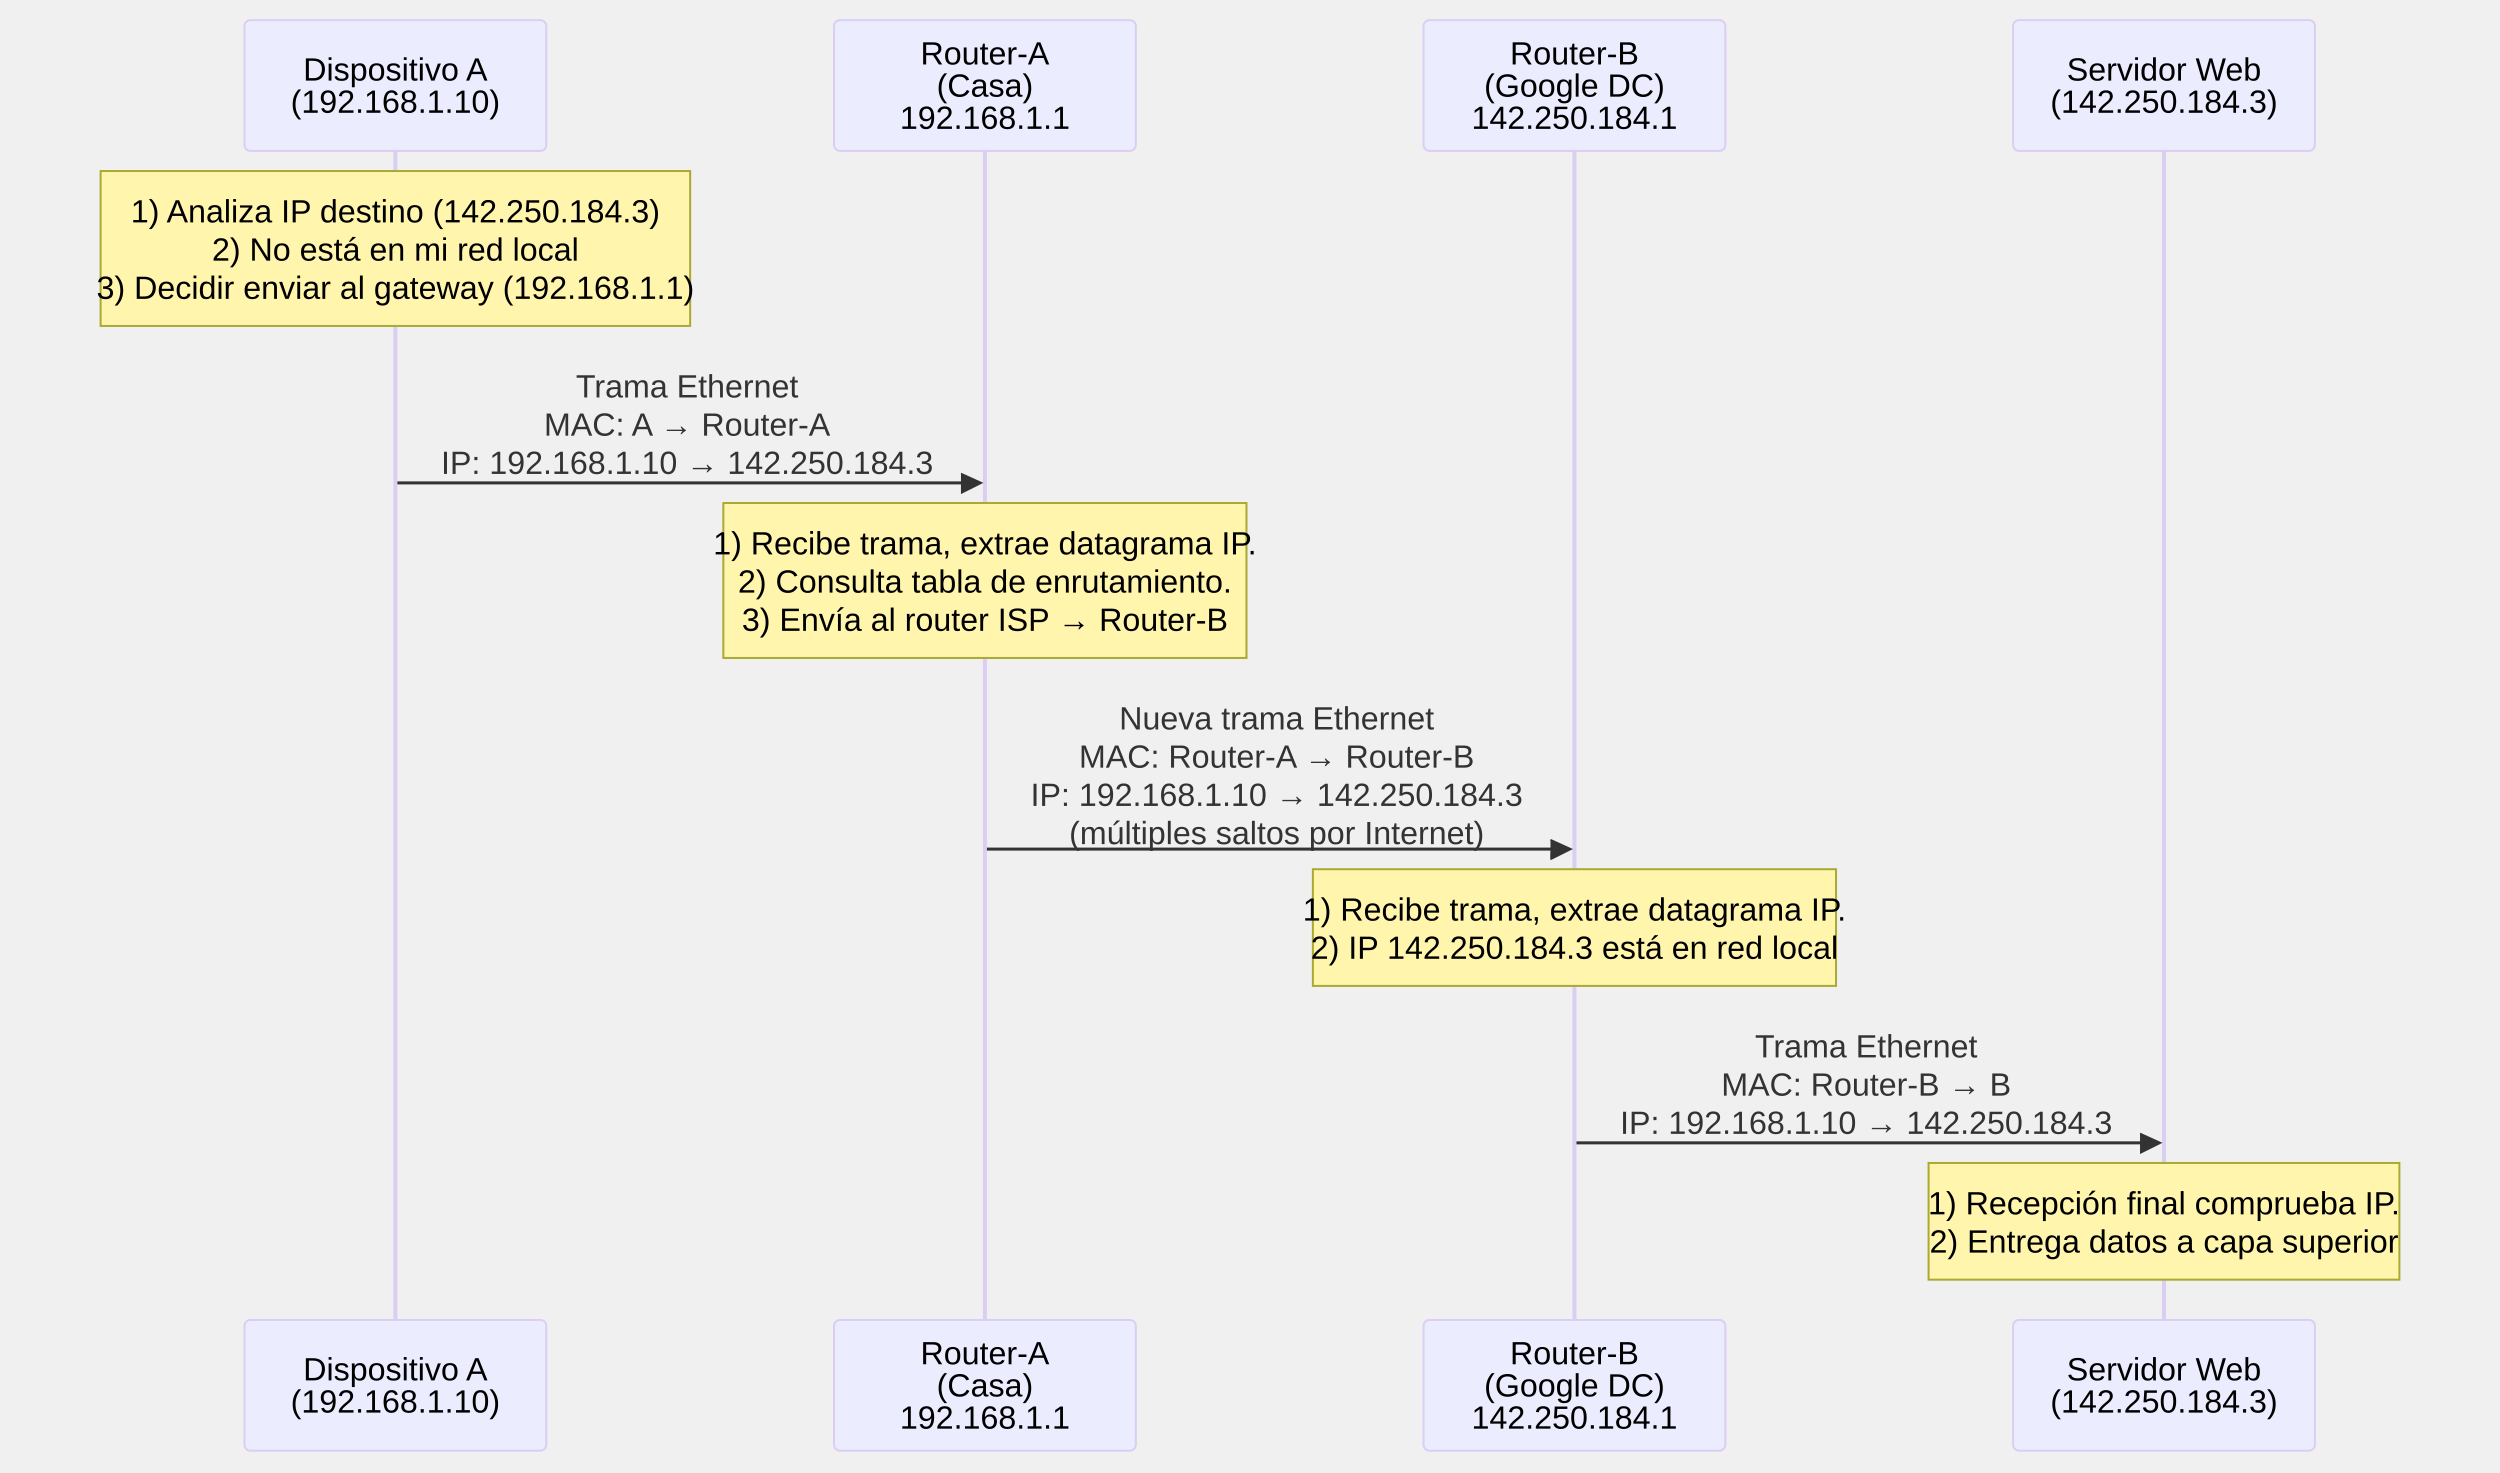
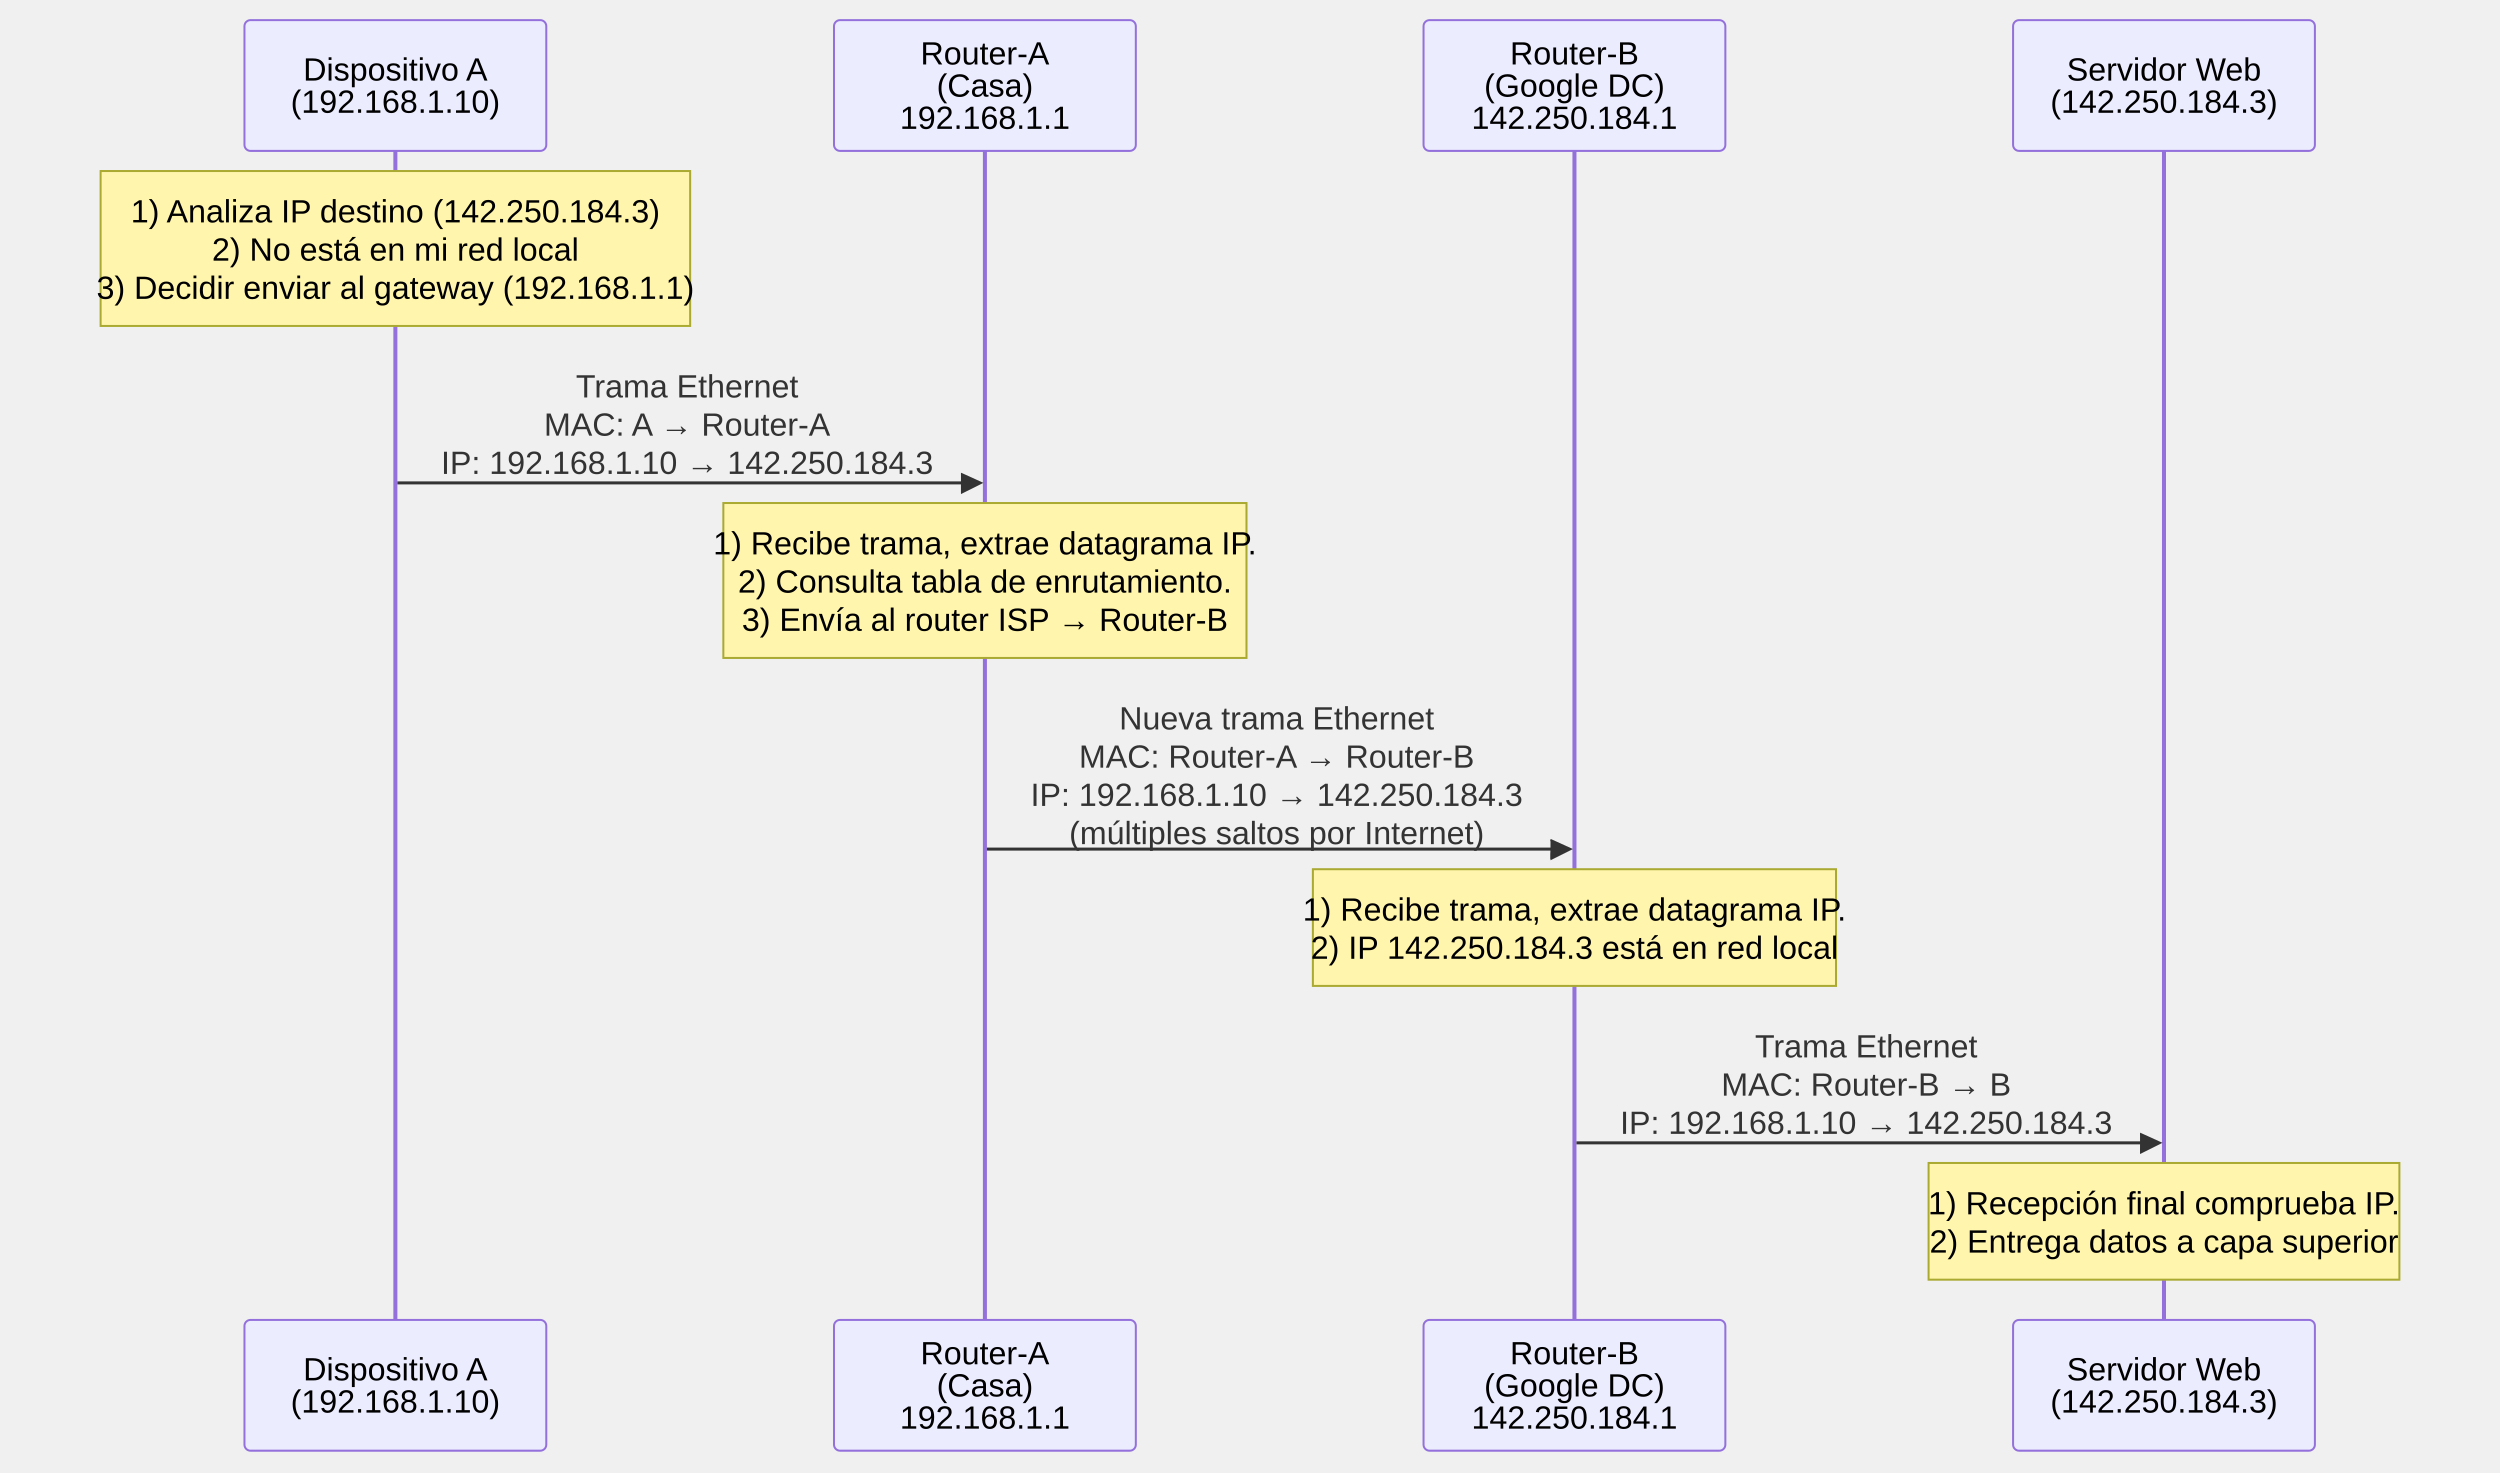
<svg xmlns="http://www.w3.org/2000/svg" id="my-svg" width="100%" style="max-width: 1242.5px; background-color: transparent;" viewBox="-121.5 -10 1242.5 732" role="graphics-document document" aria-roledescription="sequence">
  <g>
    <rect x="879" y="646" fill="#eaeaea" stroke="#666" width="150" height="65" name="B" rx="3" ry="3" class="actor actor-bottom" />
    <text x="954" y="678.5" dominant-baseline="central" alignment-baseline="central" class="actor actor-box" style="text-anchor: middle; font-size: 16px; font-weight: 400;">
      <tspan x="954" dy="-8">Servidor Web</tspan>
    </text>
    <text x="954" y="678.5" dominant-baseline="central" alignment-baseline="central" class="actor actor-box" style="text-anchor: middle; font-size: 16px; font-weight: 400;">
      <tspan x="954" dy="8">(142.250.184.3)</tspan>
    </text>
  </g>
  <g>
    <rect x="586" y="646" fill="#eaeaea" stroke="#666" width="150" height="65" name="RB" rx="3" ry="3" class="actor actor-bottom" />
    <text x="661" y="678.5" dominant-baseline="central" alignment-baseline="central" class="actor actor-box" style="text-anchor: middle; font-size: 16px; font-weight: 400;">
      <tspan x="661" dy="-16">Router-B</tspan>
    </text>
    <text x="661" y="678.5" dominant-baseline="central" alignment-baseline="central" class="actor actor-box" style="text-anchor: middle; font-size: 16px; font-weight: 400;">
      <tspan x="661" dy="0">(Google DC)</tspan>
    </text>
    <text x="661" y="678.5" dominant-baseline="central" alignment-baseline="central" class="actor actor-box" style="text-anchor: middle; font-size: 16px; font-weight: 400;">
      <tspan x="661" dy="16">142.250.184.1</tspan>
    </text>
  </g>
  <g>
    <rect x="293" y="646" fill="#eaeaea" stroke="#666" width="150" height="65" name="RA" rx="3" ry="3" class="actor actor-bottom" />
    <text x="368" y="678.5" dominant-baseline="central" alignment-baseline="central" class="actor actor-box" style="text-anchor: middle; font-size: 16px; font-weight: 400;">
      <tspan x="368" dy="-16">Router-A</tspan>
    </text>
    <text x="368" y="678.5" dominant-baseline="central" alignment-baseline="central" class="actor actor-box" style="text-anchor: middle; font-size: 16px; font-weight: 400;">
      <tspan x="368" dy="0">(Casa)</tspan>
    </text>
    <text x="368" y="678.5" dominant-baseline="central" alignment-baseline="central" class="actor actor-box" style="text-anchor: middle; font-size: 16px; font-weight: 400;">
      <tspan x="368" dy="16">192.168.1.1</tspan>
    </text>
  </g>
  <g>
    <rect x="0" y="646" fill="#eaeaea" stroke="#666" width="150" height="65" name="A" rx="3" ry="3" class="actor actor-bottom" />
    <text x="75" y="678.5" dominant-baseline="central" alignment-baseline="central" class="actor actor-box" style="text-anchor: middle; font-size: 16px; font-weight: 400;">
      <tspan x="75" dy="-8">Dispositivo A</tspan>
    </text>
    <text x="75" y="678.5" dominant-baseline="central" alignment-baseline="central" class="actor actor-box" style="text-anchor: middle; font-size: 16px; font-weight: 400;">
      <tspan x="75" dy="8">(192.168.1.10)</tspan>
    </text>
  </g>
  <g>
-     <line id="actor3" x1="954" y1="65" x2="954" y2="646" class="actor-line 200" stroke-width="0.5px" stroke="#999" name="B" />
-     <g id="root-3">
+     <line id="actor3" x1="954" y1="65" x2="954" y2="646" class="actor-line 200" stroke-width="0.5px" stroke="#999" name="B" data-et="life-line" data-id="B" />
+     <g id="root-3" data-et="participant" data-type="participant" data-id="B">
      <rect x="879" y="0" fill="#eaeaea" stroke="#666" width="150" height="65" name="B" rx="3" ry="3" class="actor actor-top" />
      <text x="954" y="32.5" dominant-baseline="central" alignment-baseline="central" class="actor actor-box" style="text-anchor: middle; font-size: 16px; font-weight: 400;">
        <tspan x="954" dy="-8">Servidor Web</tspan>
      </text>
      <text x="954" y="32.5" dominant-baseline="central" alignment-baseline="central" class="actor actor-box" style="text-anchor: middle; font-size: 16px; font-weight: 400;">
        <tspan x="954" dy="8">(142.250.184.3)</tspan>
      </text>
    </g>
  </g>
  <g>
-     <line id="actor2" x1="661" y1="65" x2="661" y2="646" class="actor-line 200" stroke-width="0.5px" stroke="#999" name="RB" />
-     <g id="root-2">
+     <line id="actor2" x1="661" y1="65" x2="661" y2="646" class="actor-line 200" stroke-width="0.5px" stroke="#999" name="RB" data-et="life-line" data-id="RB" />
+     <g id="root-2" data-et="participant" data-type="participant" data-id="RB">
      <rect x="586" y="0" fill="#eaeaea" stroke="#666" width="150" height="65" name="RB" rx="3" ry="3" class="actor actor-top" />
      <text x="661" y="32.5" dominant-baseline="central" alignment-baseline="central" class="actor actor-box" style="text-anchor: middle; font-size: 16px; font-weight: 400;">
        <tspan x="661" dy="-16">Router-B</tspan>
      </text>
      <text x="661" y="32.5" dominant-baseline="central" alignment-baseline="central" class="actor actor-box" style="text-anchor: middle; font-size: 16px; font-weight: 400;">
        <tspan x="661" dy="0">(Google DC)</tspan>
      </text>
      <text x="661" y="32.5" dominant-baseline="central" alignment-baseline="central" class="actor actor-box" style="text-anchor: middle; font-size: 16px; font-weight: 400;">
        <tspan x="661" dy="16">142.250.184.1</tspan>
      </text>
    </g>
  </g>
  <g>
-     <line id="actor1" x1="368" y1="65" x2="368" y2="646" class="actor-line 200" stroke-width="0.5px" stroke="#999" name="RA" />
-     <g id="root-1">
+     <line id="actor1" x1="368" y1="65" x2="368" y2="646" class="actor-line 200" stroke-width="0.5px" stroke="#999" name="RA" data-et="life-line" data-id="RA" />
+     <g id="root-1" data-et="participant" data-type="participant" data-id="RA">
      <rect x="293" y="0" fill="#eaeaea" stroke="#666" width="150" height="65" name="RA" rx="3" ry="3" class="actor actor-top" />
      <text x="368" y="32.5" dominant-baseline="central" alignment-baseline="central" class="actor actor-box" style="text-anchor: middle; font-size: 16px; font-weight: 400;">
        <tspan x="368" dy="-16">Router-A</tspan>
      </text>
      <text x="368" y="32.5" dominant-baseline="central" alignment-baseline="central" class="actor actor-box" style="text-anchor: middle; font-size: 16px; font-weight: 400;">
        <tspan x="368" dy="0">(Casa)</tspan>
      </text>
      <text x="368" y="32.5" dominant-baseline="central" alignment-baseline="central" class="actor actor-box" style="text-anchor: middle; font-size: 16px; font-weight: 400;">
        <tspan x="368" dy="16">192.168.1.1</tspan>
      </text>
    </g>
  </g>
  <g>
-     <line id="actor0" x1="75" y1="65" x2="75" y2="646" class="actor-line 200" stroke-width="0.5px" stroke="#999" name="A" />
-     <g id="root-0">
+     <line id="actor0" x1="75" y1="65" x2="75" y2="646" class="actor-line 200" stroke-width="0.5px" stroke="#999" name="A" data-et="life-line" data-id="A" />
+     <g id="root-0" data-et="participant" data-type="participant" data-id="A">
      <rect x="0" y="0" fill="#eaeaea" stroke="#666" width="150" height="65" name="A" rx="3" ry="3" class="actor actor-top" />
      <text x="75" y="32.5" dominant-baseline="central" alignment-baseline="central" class="actor actor-box" style="text-anchor: middle; font-size: 16px; font-weight: 400;">
        <tspan x="75" dy="-8">Dispositivo A</tspan>
      </text>
      <text x="75" y="32.5" dominant-baseline="central" alignment-baseline="central" class="actor actor-box" style="text-anchor: middle; font-size: 16px; font-weight: 400;">
        <tspan x="75" dy="8">(192.168.1.10)</tspan>
      </text>
    </g>
  </g>
-   <style>#my-svg{font-family:"trebuchet ms",verdana,arial,sans-serif;font-size:16px;fill:#333;}@keyframes edge-animation-frame{from{stroke-dashoffset:0;}}@keyframes dash{to{stroke-dashoffset:0;}}#my-svg .edge-animation-slow{stroke-dasharray:9,5!important;stroke-dashoffset:900;animation:dash 50s linear infinite;stroke-linecap:round;}#my-svg .edge-animation-fast{stroke-dasharray:9,5!important;stroke-dashoffset:900;animation:dash 20s linear infinite;stroke-linecap:round;}#my-svg .error-icon{fill:#552222;}#my-svg .error-text{fill:#552222;stroke:#552222;}#my-svg .edge-thickness-normal{stroke-width:1px;}#my-svg .edge-thickness-thick{stroke-width:3.5px;}#my-svg .edge-pattern-solid{stroke-dasharray:0;}#my-svg .edge-thickness-invisible{stroke-width:0;fill:none;}#my-svg .edge-pattern-dashed{stroke-dasharray:3;}#my-svg .edge-pattern-dotted{stroke-dasharray:2;}#my-svg .marker{fill:#333333;stroke:#333333;}#my-svg .marker.cross{stroke:#333333;}#my-svg svg{font-family:"trebuchet ms",verdana,arial,sans-serif;font-size:16px;}#my-svg p{margin:0;}#my-svg .actor{stroke:hsl(259.626, 59.777%, 87.902%);fill:#ECECFF;}#my-svg text.actor&gt;tspan{fill:black;stroke:none;}#my-svg .actor-line{stroke:hsl(259.626, 59.777%, 87.902%);}#my-svg .innerArc{stroke-width:1.5;stroke-dasharray:none;}#my-svg .messageLine0{stroke-width:1.5;stroke-dasharray:none;stroke:#333;}#my-svg .messageLine1{stroke-width:1.5;stroke-dasharray:2,2;stroke:#333;}#my-svg #arrowhead path{fill:#333;stroke:#333;}#my-svg .sequenceNumber{fill:white;}#my-svg #sequencenumber{fill:#333;}#my-svg #crosshead path{fill:#333;stroke:#333;}#my-svg .messageText{fill:#333;stroke:none;}#my-svg .labelBox{stroke:hsl(259.626, 59.777%, 87.902%);fill:#ECECFF;}#my-svg .labelText,#my-svg .labelText&gt;tspan{fill:black;stroke:none;}#my-svg .loopText,#my-svg .loopText&gt;tspan{fill:black;stroke:none;}#my-svg .loopLine{stroke-width:2px;stroke-dasharray:2,2;stroke:hsl(259.626, 59.777%, 87.902%);fill:hsl(259.626, 59.777%, 87.902%);}#my-svg .note{stroke:#aaaa33;fill:#fff5ad;}#my-svg .noteText,#my-svg .noteText&gt;tspan{fill:black;stroke:none;}#my-svg .activation0{fill:#f4f4f4;stroke:#666;}#my-svg .activation1{fill:#f4f4f4;stroke:#666;}#my-svg .activation2{fill:#f4f4f4;stroke:#666;}#my-svg .actorPopupMenu{position:absolute;}#my-svg .actorPopupMenuPanel{position:absolute;fill:#ECECFF;box-shadow:0px 8px 16px 0px rgba(0,0,0,0.2);filter:drop-shadow(3px 5px 2px rgb(0 0 0 / 0.4));}#my-svg .actor-man line{stroke:hsl(259.626, 59.777%, 87.902%);fill:#ECECFF;}#my-svg .actor-man circle,#my-svg line{stroke:hsl(259.626, 59.777%, 87.902%);fill:#ECECFF;stroke-width:2px;}#my-svg :root{--mermaid-font-family:"trebuchet ms",verdana,arial,sans-serif;}</style>
+   <style>#my-svg{font-family:"trebuchet ms",verdana,arial,sans-serif;font-size:16px;fill:#333;}@keyframes edge-animation-frame{from{stroke-dashoffset:0;}}@keyframes dash{to{stroke-dashoffset:0;}}#my-svg .edge-animation-slow{stroke-dasharray:9,5!important;stroke-dashoffset:900;animation:dash 50s linear infinite;stroke-linecap:round;}#my-svg .edge-animation-fast{stroke-dasharray:9,5!important;stroke-dashoffset:900;animation:dash 20s linear infinite;stroke-linecap:round;}#my-svg .error-icon{fill:#552222;}#my-svg .error-text{fill:#552222;stroke:#552222;}#my-svg .edge-thickness-normal{stroke-width:1px;}#my-svg .edge-thickness-thick{stroke-width:3.5px;}#my-svg .edge-pattern-solid{stroke-dasharray:0;}#my-svg .edge-thickness-invisible{stroke-width:0;fill:none;}#my-svg .edge-pattern-dashed{stroke-dasharray:3;}#my-svg .edge-pattern-dotted{stroke-dasharray:2;}#my-svg .marker{fill:#333333;stroke:#333333;}#my-svg .marker.cross{stroke:#333333;}#my-svg svg{font-family:"trebuchet ms",verdana,arial,sans-serif;font-size:16px;}#my-svg p{margin:0;}#my-svg .actor{stroke:#9370DB;fill:#ECECFF;stroke-width:1;}#my-svg rect.actor.outer-path[data-look="neo"]{filter:drop-shadow(1px 2px 2px rgba(185, 185, 185, 1));}#my-svg rect.note[data-look="neo"]{stroke:#aaaa33;fill:#fff5ad;filter:drop-shadow(1px 2px 2px rgba(185, 185, 185, 1));}#my-svg text.actor&gt;tspan{fill:black;stroke:none;}#my-svg .actor-line{stroke:#9370DB;}#my-svg .innerArc{stroke-width:1.5;stroke-dasharray:none;}#my-svg .messageLine0{stroke-width:1.5;stroke-dasharray:none;stroke:#333;}#my-svg .messageLine1{stroke-width:1.5;stroke-dasharray:2,2;stroke:#333;}#my-svg [id$="-arrowhead"] path{fill:#333;stroke:#333;}#my-svg .sequenceNumber{fill:white;}#my-svg [id$="-sequencenumber"]{fill:#333;}#my-svg [id$="-crosshead"] path{fill:#333;stroke:#333;}#my-svg .messageText{fill:#333;stroke:none;}#my-svg .labelBox{stroke:#9370DB;fill:#ECECFF;filter:none;}#my-svg .labelText,#my-svg .labelText&gt;tspan{fill:black;stroke:none;}#my-svg .loopText,#my-svg .loopText&gt;tspan{fill:black;stroke:none;}#my-svg .sectionTitle,#my-svg .sectionTitle&gt;tspan{fill:black;stroke:none;}#my-svg .loopLine{stroke-width:2px;stroke-dasharray:2,2;stroke:#9370DB;fill:#9370DB;}#my-svg .note{stroke:#aaaa33;fill:#fff5ad;}#my-svg .noteText,#my-svg .noteText&gt;tspan{fill:black;stroke:none;font-weight:normal;}#my-svg .activation0{fill:#f4f4f4;stroke:#666;}#my-svg .activation1{fill:#f4f4f4;stroke:#666;}#my-svg .activation2{fill:#f4f4f4;stroke:#666;}#my-svg .actorPopupMenu{position:absolute;}#my-svg .actorPopupMenuPanel{position:absolute;fill:#ECECFF;box-shadow:0px 8px 16px 0px rgba(0,0,0,0.2);filter:drop-shadow(3px 5px 2px rgb(0 0 0 / 0.4));}#my-svg .actor-man circle,#my-svg line{fill:#ECECFF;stroke-width:2px;}#my-svg g rect.rect{filter:drop-shadow(1px 2px 2px rgba(185, 185, 185, 1));stroke:#9370DB;}#my-svg .node .neo-node{stroke:#9370DB;}#my-svg [data-look="neo"].node rect,#my-svg [data-look="neo"].cluster rect,#my-svg [data-look="neo"].node polygon{stroke:#9370DB;filter:drop-shadow(1px 2px 2px rgba(185, 185, 185, 1));}#my-svg [data-look="neo"].swimlane.cluster rect{filter:none;}#my-svg [data-look="neo"].node path{stroke:#9370DB;stroke-width:1px;}#my-svg [data-look="neo"].node .outer-path{filter:drop-shadow(1px 2px 2px rgba(185, 185, 185, 1));}#my-svg [data-look="neo"].node .neo-line path{stroke:#9370DB;filter:none;}#my-svg [data-look="neo"].node circle{stroke:#9370DB;filter:drop-shadow(1px 2px 2px rgba(185, 185, 185, 1));}#my-svg [data-look="neo"].node circle .state-start{fill:#000000;}#my-svg [data-look="neo"].icon-shape .icon{fill:#9370DB;filter:drop-shadow(1px 2px 2px rgba(185, 185, 185, 1));}#my-svg [data-look="neo"].icon-shape .icon-neo path{stroke:#9370DB;filter:drop-shadow(1px 2px 2px rgba(185, 185, 185, 1));}#my-svg :root{--mermaid-font-family:"trebuchet ms",verdana,arial,sans-serif;}</style>
  <g />
  <defs>
-     <symbol id="computer" width="24" height="24">
+     <symbol id="my-svg-computer" width="24" height="24">
      <path transform="scale(.5)" d="M2 2v13h20v-13h-20zm18 11h-16v-9h16v9zm-10.228 6l.466-1h3.524l.467 1h-4.457zm14.228 3h-24l2-6h2.104l-1.33 4h18.45l-1.297-4h2.073l2 6zm-5-10h-14v-7h14v7z" />
    </symbol>
  </defs>
  <defs>
-     <symbol id="database" fill-rule="evenodd" clip-rule="evenodd">
+     <symbol id="my-svg-database" fill-rule="evenodd" clip-rule="evenodd">
      <path transform="scale(.5)" d="M12.258.001l.256.004.255.005.253.008.251.01.249.012.247.015.246.016.242.019.241.02.239.023.236.024.233.027.231.028.229.031.225.032.223.034.22.036.217.038.214.04.211.041.208.043.205.045.201.046.198.048.194.05.191.051.187.053.183.054.18.056.175.057.172.059.168.06.163.061.16.063.155.064.15.066.074.033.073.033.071.034.07.034.069.035.068.035.067.035.066.035.064.036.064.036.062.036.06.036.06.037.058.037.058.037.055.038.055.038.053.038.052.038.051.039.05.039.048.039.047.039.045.04.044.04.043.04.041.04.04.041.039.041.037.041.036.041.034.041.033.042.032.042.03.042.029.042.027.042.026.043.024.043.023.043.021.043.02.043.018.044.017.043.015.044.013.044.012.044.011.045.009.044.007.045.006.045.004.045.002.045.001.045v17l-.001.045-.002.045-.004.045-.006.045-.007.045-.009.044-.011.045-.012.044-.013.044-.015.044-.017.043-.018.044-.02.043-.021.043-.023.043-.024.043-.026.043-.027.042-.029.042-.03.042-.032.042-.033.042-.034.041-.036.041-.037.041-.039.041-.04.041-.041.04-.043.04-.044.04-.045.04-.047.039-.048.039-.05.039-.051.039-.052.038-.053.038-.055.038-.055.038-.058.037-.058.037-.06.037-.06.036-.062.036-.064.036-.064.036-.066.035-.067.035-.068.035-.069.035-.07.034-.071.034-.073.033-.074.033-.15.066-.155.064-.16.063-.163.061-.168.06-.172.059-.175.057-.18.056-.183.054-.187.053-.191.051-.194.05-.198.048-.201.046-.205.045-.208.043-.211.041-.214.04-.217.038-.22.036-.223.034-.225.032-.229.031-.231.028-.233.027-.236.024-.239.023-.241.02-.242.019-.246.016-.247.015-.249.012-.251.01-.253.008-.255.005-.256.004-.258.001-.258-.001-.256-.004-.255-.005-.253-.008-.251-.01-.249-.012-.247-.015-.245-.016-.243-.019-.241-.02-.238-.023-.236-.024-.234-.027-.231-.028-.228-.031-.226-.032-.223-.034-.22-.036-.217-.038-.214-.04-.211-.041-.208-.043-.204-.045-.201-.046-.198-.048-.195-.05-.19-.051-.187-.053-.184-.054-.179-.056-.176-.057-.172-.059-.167-.06-.164-.061-.159-.063-.155-.064-.151-.066-.074-.033-.072-.033-.072-.034-.07-.034-.069-.035-.068-.035-.067-.035-.066-.035-.064-.036-.063-.036-.062-.036-.061-.036-.06-.037-.058-.037-.057-.037-.056-.038-.055-.038-.053-.038-.052-.038-.051-.039-.049-.039-.049-.039-.046-.039-.046-.04-.044-.04-.043-.04-.041-.04-.04-.041-.039-.041-.037-.041-.036-.041-.034-.041-.033-.042-.032-.042-.03-.042-.029-.042-.027-.042-.026-.043-.024-.043-.023-.043-.021-.043-.02-.043-.018-.044-.017-.043-.015-.044-.013-.044-.012-.044-.011-.045-.009-.044-.007-.045-.006-.045-.004-.045-.002-.045-.001-.045v-17l.001-.045.002-.045.004-.045.006-.045.007-.045.009-.044.011-.045.012-.044.013-.044.015-.044.017-.043.018-.044.02-.043.021-.043.023-.043.024-.043.026-.043.027-.042.029-.042.03-.042.032-.042.033-.042.034-.041.036-.041.037-.041.039-.041.04-.041.041-.04.043-.04.044-.04.046-.04.046-.039.049-.039.049-.039.051-.039.052-.038.053-.038.055-.038.056-.038.057-.037.058-.037.06-.037.061-.036.062-.036.063-.036.064-.036.066-.035.067-.035.068-.035.069-.035.07-.034.072-.034.072-.033.074-.033.151-.066.155-.064.159-.063.164-.061.167-.06.172-.059.176-.057.179-.056.184-.054.187-.053.19-.051.195-.05.198-.048.201-.046.204-.045.208-.043.211-.041.214-.04.217-.038.22-.036.223-.034.226-.032.228-.031.231-.028.234-.027.236-.024.238-.023.241-.02.243-.019.245-.016.247-.015.249-.012.251-.01.253-.008.255-.005.256-.004.258-.001.258.001zm-9.258 20.499v.01l.001.021.003.021.004.022.005.021.006.022.007.022.009.023.01.022.011.023.012.023.013.023.015.023.016.024.017.023.018.024.019.024.021.024.022.025.023.024.024.025.052.049.056.05.061.051.066.051.07.051.075.051.079.052.084.052.088.052.092.052.097.052.102.051.105.052.11.052.114.051.119.051.123.051.127.05.131.05.135.05.139.048.144.049.147.047.152.047.155.047.16.045.163.045.167.043.171.043.176.041.178.041.183.039.187.039.19.037.194.035.197.035.202.033.204.031.209.03.212.029.216.027.219.025.222.024.226.021.23.02.233.018.236.016.24.015.243.012.246.01.249.008.253.005.256.004.259.001.26-.001.257-.004.254-.005.25-.008.247-.011.244-.012.241-.014.237-.016.233-.018.231-.021.226-.021.224-.024.22-.026.216-.027.212-.028.21-.031.205-.031.202-.034.198-.034.194-.036.191-.037.187-.039.183-.04.179-.04.175-.042.172-.043.168-.044.163-.045.16-.046.155-.046.152-.047.148-.048.143-.049.139-.049.136-.05.131-.05.126-.05.123-.051.118-.052.114-.051.11-.052.106-.052.101-.052.096-.052.092-.052.088-.053.083-.051.079-.052.074-.052.07-.051.065-.051.06-.051.056-.05.051-.05.023-.024.023-.025.021-.024.02-.024.019-.024.018-.024.017-.024.015-.023.014-.024.013-.023.012-.023.01-.023.01-.022.008-.022.006-.022.006-.022.004-.022.004-.021.001-.021.001-.021v-4.127l-.077.055-.08.053-.083.054-.085.053-.087.052-.09.052-.093.051-.095.05-.097.05-.1.049-.102.049-.105.048-.106.047-.109.047-.111.046-.114.045-.115.045-.118.044-.12.043-.122.042-.124.042-.126.041-.128.04-.13.04-.132.038-.134.038-.135.037-.138.037-.139.035-.142.035-.143.034-.144.033-.147.032-.148.031-.15.03-.151.03-.153.029-.154.027-.156.027-.158.026-.159.025-.161.024-.162.023-.163.022-.165.021-.166.02-.167.019-.169.018-.169.017-.171.016-.173.015-.173.014-.175.013-.175.012-.177.011-.178.01-.179.008-.179.008-.181.006-.182.005-.182.004-.184.003-.184.002h-.37l-.184-.002-.184-.003-.182-.004-.182-.005-.181-.006-.179-.008-.179-.008-.178-.01-.176-.011-.176-.012-.175-.013-.173-.014-.172-.015-.171-.016-.17-.017-.169-.018-.167-.019-.166-.02-.165-.021-.163-.022-.162-.023-.161-.024-.159-.025-.157-.026-.156-.027-.155-.027-.153-.029-.151-.03-.15-.03-.148-.031-.146-.032-.145-.033-.143-.034-.141-.035-.14-.035-.137-.037-.136-.037-.134-.038-.132-.038-.13-.04-.128-.04-.126-.041-.124-.042-.122-.042-.12-.044-.117-.043-.116-.045-.113-.045-.112-.046-.109-.047-.106-.047-.105-.048-.102-.049-.1-.049-.097-.05-.095-.05-.093-.052-.09-.051-.087-.052-.085-.053-.083-.054-.08-.054-.077-.054v4.127zm0-5.654v.011l.001.021.003.021.004.021.005.022.006.022.007.022.009.022.01.022.011.023.012.023.013.023.015.024.016.023.017.024.018.024.019.024.021.024.022.024.023.025.024.024.052.05.056.05.061.05.066.051.07.051.075.052.079.051.084.052.088.052.092.052.097.052.102.052.105.052.11.051.114.051.119.052.123.05.127.051.131.05.135.049.139.049.144.048.147.048.152.047.155.046.16.045.163.045.167.044.171.042.176.042.178.04.183.04.187.038.19.037.194.036.197.034.202.033.204.032.209.03.212.028.216.027.219.025.222.024.226.022.23.02.233.018.236.016.24.014.243.012.246.01.249.008.253.006.256.003.259.001.26-.001.257-.003.254-.006.25-.008.247-.01.244-.012.241-.015.237-.016.233-.018.231-.02.226-.022.224-.024.22-.025.216-.027.212-.029.21-.03.205-.032.202-.033.198-.035.194-.036.191-.037.187-.039.183-.039.179-.041.175-.042.172-.043.168-.044.163-.045.16-.045.155-.047.152-.047.148-.048.143-.048.139-.05.136-.049.131-.05.126-.051.123-.051.118-.051.114-.052.11-.052.106-.052.101-.052.096-.052.092-.052.088-.052.083-.052.079-.052.074-.051.07-.052.065-.051.06-.05.056-.051.051-.049.023-.025.023-.024.021-.025.02-.024.019-.024.018-.024.017-.024.015-.023.014-.023.013-.024.012-.022.01-.023.01-.023.008-.022.006-.022.006-.022.004-.021.004-.022.001-.021.001-.021v-4.139l-.077.054-.08.054-.083.054-.085.052-.087.053-.09.051-.093.051-.095.051-.097.05-.1.049-.102.049-.105.048-.106.047-.109.047-.111.046-.114.045-.115.044-.118.044-.12.044-.122.042-.124.042-.126.041-.128.04-.13.039-.132.039-.134.038-.135.037-.138.036-.139.036-.142.035-.143.033-.144.033-.147.033-.148.031-.15.03-.151.03-.153.028-.154.028-.156.027-.158.026-.159.025-.161.024-.162.023-.163.022-.165.021-.166.02-.167.019-.169.018-.169.017-.171.016-.173.015-.173.014-.175.013-.175.012-.177.011-.178.009-.179.009-.179.007-.181.007-.182.005-.182.004-.184.003-.184.002h-.37l-.184-.002-.184-.003-.182-.004-.182-.005-.181-.007-.179-.007-.179-.009-.178-.009-.176-.011-.176-.012-.175-.013-.173-.014-.172-.015-.171-.016-.17-.017-.169-.018-.167-.019-.166-.02-.165-.021-.163-.022-.162-.023-.161-.024-.159-.025-.157-.026-.156-.027-.155-.028-.153-.028-.151-.03-.15-.03-.148-.031-.146-.033-.145-.033-.143-.033-.141-.035-.14-.036-.137-.036-.136-.037-.134-.038-.132-.039-.13-.039-.128-.04-.126-.041-.124-.042-.122-.043-.12-.043-.117-.044-.116-.044-.113-.046-.112-.046-.109-.046-.106-.047-.105-.048-.102-.049-.1-.049-.097-.05-.095-.051-.093-.051-.09-.051-.087-.053-.085-.052-.083-.054-.08-.054-.077-.054v4.139zm0-5.666v.011l.001.02.003.022.004.021.005.022.006.021.007.022.009.023.01.022.011.023.012.023.013.023.015.023.016.024.017.024.018.023.019.024.021.025.022.024.023.024.024.025.052.05.056.05.061.05.066.051.07.051.075.052.079.051.084.052.088.052.092.052.097.052.102.052.105.051.11.052.114.051.119.051.123.051.127.05.131.05.135.05.139.049.144.048.147.048.152.047.155.046.16.045.163.045.167.043.171.043.176.042.178.04.183.04.187.038.19.037.194.036.197.034.202.033.204.032.209.03.212.028.216.027.219.025.222.024.226.021.23.02.233.018.236.017.24.014.243.012.246.01.249.008.253.006.256.003.259.001.26-.001.257-.003.254-.006.25-.008.247-.01.244-.013.241-.014.237-.016.233-.018.231-.02.226-.022.224-.024.22-.025.216-.027.212-.029.21-.03.205-.032.202-.033.198-.035.194-.036.191-.037.187-.039.183-.039.179-.041.175-.042.172-.043.168-.044.163-.045.16-.045.155-.047.152-.047.148-.048.143-.049.139-.049.136-.049.131-.051.126-.05.123-.051.118-.052.114-.051.11-.052.106-.052.101-.052.096-.052.092-.052.088-.052.083-.052.079-.052.074-.052.07-.051.065-.051.06-.051.056-.05.051-.049.023-.025.023-.025.021-.024.02-.024.019-.024.018-.024.017-.024.015-.023.014-.024.013-.023.012-.023.01-.022.01-.023.008-.022.006-.022.006-.022.004-.022.004-.021.001-.021.001-.021v-4.153l-.077.054-.08.054-.083.053-.085.053-.087.053-.09.051-.093.051-.095.051-.097.05-.1.049-.102.048-.105.048-.106.048-.109.046-.111.046-.114.046-.115.044-.118.044-.12.043-.122.043-.124.042-.126.041-.128.04-.13.039-.132.039-.134.038-.135.037-.138.036-.139.036-.142.034-.143.034-.144.033-.147.032-.148.032-.15.03-.151.03-.153.028-.154.028-.156.027-.158.026-.159.024-.161.024-.162.023-.163.023-.165.021-.166.02-.167.019-.169.018-.169.017-.171.016-.173.015-.173.014-.175.013-.175.012-.177.01-.178.01-.179.009-.179.007-.181.006-.182.006-.182.004-.184.003-.184.001-.185.001-.185-.001-.184-.001-.184-.003-.182-.004-.182-.006-.181-.006-.179-.007-.179-.009-.178-.01-.176-.01-.176-.012-.175-.013-.173-.014-.172-.015-.171-.016-.17-.017-.169-.018-.167-.019-.166-.02-.165-.021-.163-.023-.162-.023-.161-.024-.159-.024-.157-.026-.156-.027-.155-.028-.153-.028-.151-.03-.15-.03-.148-.032-.146-.032-.145-.033-.143-.034-.141-.034-.14-.036-.137-.036-.136-.037-.134-.038-.132-.039-.13-.039-.128-.041-.126-.041-.124-.041-.122-.043-.12-.043-.117-.044-.116-.044-.113-.046-.112-.046-.109-.046-.106-.048-.105-.048-.102-.048-.1-.05-.097-.049-.095-.051-.093-.051-.09-.052-.087-.052-.085-.053-.083-.053-.08-.054-.077-.054v4.153zm8.74-8.179l-.257.004-.254.005-.25.008-.247.011-.244.012-.241.014-.237.016-.233.018-.231.021-.226.022-.224.023-.22.026-.216.027-.212.028-.21.031-.205.032-.202.033-.198.034-.194.036-.191.038-.187.038-.183.04-.179.041-.175.042-.172.043-.168.043-.163.045-.16.046-.155.046-.152.048-.148.048-.143.048-.139.049-.136.05-.131.05-.126.051-.123.051-.118.051-.114.052-.11.052-.106.052-.101.052-.096.052-.092.052-.088.052-.083.052-.079.052-.074.051-.07.052-.065.051-.06.05-.056.05-.051.05-.023.025-.023.024-.021.024-.02.025-.019.024-.018.024-.017.023-.015.024-.014.023-.013.023-.012.023-.01.023-.01.022-.008.022-.006.023-.006.021-.004.022-.004.021-.001.021-.001.021.001.021.001.021.004.021.004.022.006.021.006.023.008.022.01.022.01.023.012.023.013.023.014.023.015.024.017.023.018.024.019.024.02.025.021.024.023.024.023.025.051.05.056.05.06.05.065.051.07.052.074.051.079.052.083.052.088.052.092.052.096.052.101.052.106.052.11.052.114.052.118.051.123.051.126.051.131.05.136.05.139.049.143.048.148.048.152.048.155.046.16.046.163.045.168.043.172.043.175.042.179.041.183.04.187.038.191.038.194.036.198.034.202.033.205.032.21.031.212.028.216.027.22.026.224.023.226.022.231.021.233.018.237.016.241.014.244.012.247.011.25.008.254.005.257.004.26.001.26-.001.257-.004.254-.005.25-.008.247-.011.244-.012.241-.014.237-.016.233-.018.231-.021.226-.022.224-.023.22-.026.216-.027.212-.028.21-.031.205-.032.202-.033.198-.034.194-.036.191-.038.187-.038.183-.04.179-.041.175-.042.172-.043.168-.043.163-.045.16-.046.155-.046.152-.048.148-.048.143-.048.139-.049.136-.05.131-.05.126-.051.123-.051.118-.051.114-.052.11-.052.106-.052.101-.052.096-.052.092-.052.088-.052.083-.052.079-.052.074-.051.07-.052.065-.051.06-.05.056-.05.051-.05.023-.025.023-.024.021-.024.02-.025.019-.024.018-.024.017-.023.015-.024.014-.023.013-.023.012-.023.01-.023.01-.022.008-.022.006-.023.006-.021.004-.022.004-.021.001-.021.001-.021-.001-.021-.001-.021-.004-.021-.004-.022-.006-.021-.006-.023-.008-.022-.01-.022-.01-.023-.012-.023-.013-.023-.014-.023-.015-.024-.017-.023-.018-.024-.019-.024-.02-.025-.021-.024-.023-.024-.023-.025-.051-.05-.056-.05-.06-.05-.065-.051-.07-.052-.074-.051-.079-.052-.083-.052-.088-.052-.092-.052-.096-.052-.101-.052-.106-.052-.11-.052-.114-.052-.118-.051-.123-.051-.126-.051-.131-.05-.136-.05-.139-.049-.143-.048-.148-.048-.152-.048-.155-.046-.16-.046-.163-.045-.168-.043-.172-.043-.175-.042-.179-.041-.183-.04-.187-.038-.191-.038-.194-.036-.198-.034-.202-.033-.205-.032-.21-.031-.212-.028-.216-.027-.22-.026-.224-.023-.226-.022-.231-.021-.233-.018-.237-.016-.241-.014-.244-.012-.247-.011-.25-.008-.254-.005-.257-.004-.26-.001-.26.001z" />
    </symbol>
  </defs>
  <defs>
-     <symbol id="clock" width="24" height="24">
+     <symbol id="my-svg-clock" width="24" height="24">
      <path transform="scale(.5)" d="M12 2c5.514 0 10 4.486 10 10s-4.486 10-10 10-10-4.486-10-10 4.486-10 10-10zm0-2c-6.627 0-12 5.373-12 12s5.373 12 12 12 12-5.373 12-12-5.373-12-12-12zm5.848 12.459c.202.038.202.333.001.372-1.907.361-6.045 1.111-6.547 1.111-.719 0-1.301-.582-1.301-1.301 0-.512.77-5.447 1.125-7.445.034-.192.312-.181.343.014l.985 6.238 5.394 1.011z" />
    </symbol>
  </defs>
  <defs>
-     <marker id="arrowhead" refX="7.9" refY="5" markerUnits="userSpaceOnUse" markerWidth="12" markerHeight="12" orient="auto-start-reverse">
+     <marker id="my-svg-arrowhead" refX="7.9" refY="5" markerUnits="userSpaceOnUse" markerWidth="12" markerHeight="12" orient="auto-start-reverse">
      <path d="M -1 0 L 10 5 L 0 10 z" />
    </marker>
  </defs>
  <defs>
-     <marker id="crosshead" markerWidth="15" markerHeight="8" orient="auto" refX="4" refY="4.5">
+     <marker id="my-svg-crosshead" markerWidth="15" markerHeight="8" orient="auto" refX="4" refY="4.5">
      <path fill="none" stroke="#000000" stroke-width="1pt" d="M 1,2 L 6,7 M 6,2 L 1,7" style="stroke-dasharray: 0, 0;" />
    </marker>
  </defs>
  <defs>
-     <marker id="filled-head" refX="15.5" refY="7" markerWidth="20" markerHeight="28" orient="auto">
+     <marker id="my-svg-filled-head" refX="15.5" refY="7" markerWidth="20" markerHeight="28" orient="auto">
      <path d="M 18,7 L9,13 L14,7 L9,1 Z" />
    </marker>
  </defs>
  <defs>
-     <marker id="sequencenumber" refX="15" refY="15" markerWidth="60" markerHeight="40" orient="auto">
+     <marker id="my-svg-sequencenumber" refX="15" refY="15" markerWidth="60" markerHeight="40" orient="auto">
      <circle cx="15" cy="15" r="6" />
    </marker>
  </defs>
-   <g>
+   <defs>
+     <marker id="my-svg-solidTopArrowHead" refX="7.9" refY="7.25" markerUnits="userSpaceOnUse" markerWidth="12" markerHeight="12" orient="auto-start-reverse">
+       <path d="M 0 0 L 10 8 L 0 8 z" />
+     </marker>
+   </defs>
+   <defs>
+     <marker id="my-svg-solidBottomArrowHead" refX="7.9" refY="0.75" markerUnits="userSpaceOnUse" markerWidth="12" markerHeight="12" orient="auto-start-reverse">
+       <path d="M 0 0 L 10 0 L 0 8 z" />
+     </marker>
+   </defs>
+   <defs>
+     <marker id="my-svg-stickTopArrowHead" refX="7.5" refY="7" markerUnits="userSpaceOnUse" markerWidth="12" markerHeight="12" orient="auto-start-reverse">
+       <path d="M 0 0 L 7 7" stroke="black" stroke-width="1.5" fill="none" />
+     </marker>
+   </defs>
+   <defs>
+     <marker id="my-svg-stickBottomArrowHead" refX="7.5" refY="0" markerUnits="userSpaceOnUse" markerWidth="12" markerHeight="12" orient="auto-start-reverse">
+       <path d="M 0 7 L 7 0" stroke="black" stroke-width="1.5" fill="none" />
+     </marker>
+   </defs>
+   <g data-et="note" data-id="i0">
    <rect x="-71.5" y="75" fill="#EDF2AE" stroke="#666" width="293" height="77" class="note" />
    <text x="75" y="80" text-anchor="middle" dominant-baseline="middle" alignment-baseline="middle" class="noteText" dy="1em" style="font-size: 16px; font-weight: 400;">
      <tspan x="75">1) Analiza IP destino (142.250.184.3) </tspan>
    </text>
    <text x="75" y="99" text-anchor="middle" dominant-baseline="middle" alignment-baseline="middle" class="noteText" dy="1em" style="font-size: 16px; font-weight: 400;">
      <tspan x="75"> 2) No está en mi red local </tspan>
    </text>
    <text x="75" y="118" text-anchor="middle" dominant-baseline="middle" alignment-baseline="middle" class="noteText" dy="1em" style="font-size: 16px; font-weight: 400;">
      <tspan x="75"> 3) Decidir enviar al gateway (192.168.1.1)</tspan>
    </text>
  </g>
-   <g>
+   <g data-et="note" data-id="i2">
    <rect x="238" y="240" fill="#EDF2AE" stroke="#666" width="260" height="77" class="note" />
    <text x="368" y="245" text-anchor="middle" dominant-baseline="middle" alignment-baseline="middle" class="noteText" dy="1em" style="font-size: 16px; font-weight: 400;">
      <tspan x="368">1) Recibe trama, extrae datagrama IP. </tspan>
    </text>
    <text x="368" y="264" text-anchor="middle" dominant-baseline="middle" alignment-baseline="middle" class="noteText" dy="1em" style="font-size: 16px; font-weight: 400;">
      <tspan x="368"> 2) Consulta tabla de enrutamiento. </tspan>
    </text>
    <text x="368" y="283" text-anchor="middle" dominant-baseline="middle" alignment-baseline="middle" class="noteText" dy="1em" style="font-size: 16px; font-weight: 400;">
      <tspan x="368"> 3) Envía al router ISP → Router-B</tspan>
    </text>
  </g>
-   <g>
+   <g data-et="note" data-id="i4">
    <rect x="531" y="422" fill="#EDF2AE" stroke="#666" width="260" height="58" class="note" />
    <text x="661" y="427" text-anchor="middle" dominant-baseline="middle" alignment-baseline="middle" class="noteText" dy="1em" style="font-size: 16px; font-weight: 400;">
      <tspan x="661">1) Recibe trama, extrae datagrama IP. </tspan>
    </text>
    <text x="661" y="446" text-anchor="middle" dominant-baseline="middle" alignment-baseline="middle" class="noteText" dy="1em" style="font-size: 16px; font-weight: 400;">
      <tspan x="661"> 2) IP 142.250.184.3 está en red local</tspan>
    </text>
  </g>
-   <g>
+   <g data-et="note" data-id="i6">
    <rect x="837" y="568" fill="#EDF2AE" stroke="#666" width="234" height="58" class="note" />
    <text x="954" y="573" text-anchor="middle" dominant-baseline="middle" alignment-baseline="middle" class="noteText" dy="1em" style="font-size: 16px; font-weight: 400;">
      <tspan x="954">1) Recepción final comprueba IP. </tspan>
    </text>
    <text x="954" y="592" text-anchor="middle" dominant-baseline="middle" alignment-baseline="middle" class="noteText" dy="1em" style="font-size: 16px; font-weight: 400;">
      <tspan x="954"> 2) Entrega datos a capa superior</tspan>
    </text>
  </g>
  <text x="220" y="167" text-anchor="middle" dominant-baseline="middle" alignment-baseline="middle" class="messageText" dy="1em" style="font-size: 16px; font-weight: 400;">Trama Ethernet</text>
  <text x="220" y="186" text-anchor="middle" dominant-baseline="middle" alignment-baseline="middle" class="messageText" dy="1em" style="font-size: 16px; font-weight: 400;">MAC: A → Router-A</text>
  <text x="220" y="205" text-anchor="middle" dominant-baseline="middle" alignment-baseline="middle" class="messageText" dy="1em" style="font-size: 16px; font-weight: 400;">IP: 192.168.1.10 → 142.250.184.3</text>
-   <line x1="76" y1="230" x2="364" y2="230" class="messageLine0" stroke-width="2" stroke="none" marker-end="url(#arrowhead)" style="fill: none;" />
+   <line x1="76" y1="230" x2="364" y2="230" class="messageLine0" data-et="message" data-id="i1" data-from="A" data-to="RA" stroke-width="2" stroke="none" marker-end="url(#my-svg-arrowhead)" style="fill: none;" />
  <text x="513" y="332" text-anchor="middle" dominant-baseline="middle" alignment-baseline="middle" class="messageText" dy="1em" style="font-size: 16px; font-weight: 400;">Nueva trama Ethernet</text>
  <text x="513" y="351" text-anchor="middle" dominant-baseline="middle" alignment-baseline="middle" class="messageText" dy="1em" style="font-size: 16px; font-weight: 400;">MAC: Router-A → Router-B</text>
  <text x="513" y="370" text-anchor="middle" dominant-baseline="middle" alignment-baseline="middle" class="messageText" dy="1em" style="font-size: 16px; font-weight: 400;">IP: 192.168.1.10 → 142.250.184.3</text>
  <text x="513" y="389" text-anchor="middle" dominant-baseline="middle" alignment-baseline="middle" class="messageText" dy="1em" style="font-size: 16px; font-weight: 400;">(múltiples saltos por Internet)</text>
-   <line x1="369" y1="412" x2="657" y2="412" class="messageLine0" stroke-width="2" stroke="none" marker-end="url(#arrowhead)" style="fill: none;" />
+   <line x1="369" y1="412" x2="657" y2="412" class="messageLine0" data-et="message" data-id="i3" data-from="RA" data-to="RB" stroke-width="2" stroke="none" marker-end="url(#my-svg-arrowhead)" style="fill: none;" />
  <text x="806" y="495" text-anchor="middle" dominant-baseline="middle" alignment-baseline="middle" class="messageText" dy="1em" style="font-size: 16px; font-weight: 400;">Trama Ethernet</text>
  <text x="806" y="514" text-anchor="middle" dominant-baseline="middle" alignment-baseline="middle" class="messageText" dy="1em" style="font-size: 16px; font-weight: 400;">MAC: Router-B → B</text>
  <text x="806" y="533" text-anchor="middle" dominant-baseline="middle" alignment-baseline="middle" class="messageText" dy="1em" style="font-size: 16px; font-weight: 400;">IP: 192.168.1.10 → 142.250.184.3</text>
-   <line x1="662" y1="558" x2="950" y2="558" class="messageLine0" stroke-width="2" stroke="none" marker-end="url(#arrowhead)" style="fill: none;" />
+   <line x1="662" y1="558" x2="950" y2="558" class="messageLine0" data-et="message" data-id="i5" data-from="RB" data-to="B" stroke-width="2" stroke="none" marker-end="url(#my-svg-arrowhead)" style="fill: none;" />
</svg>
